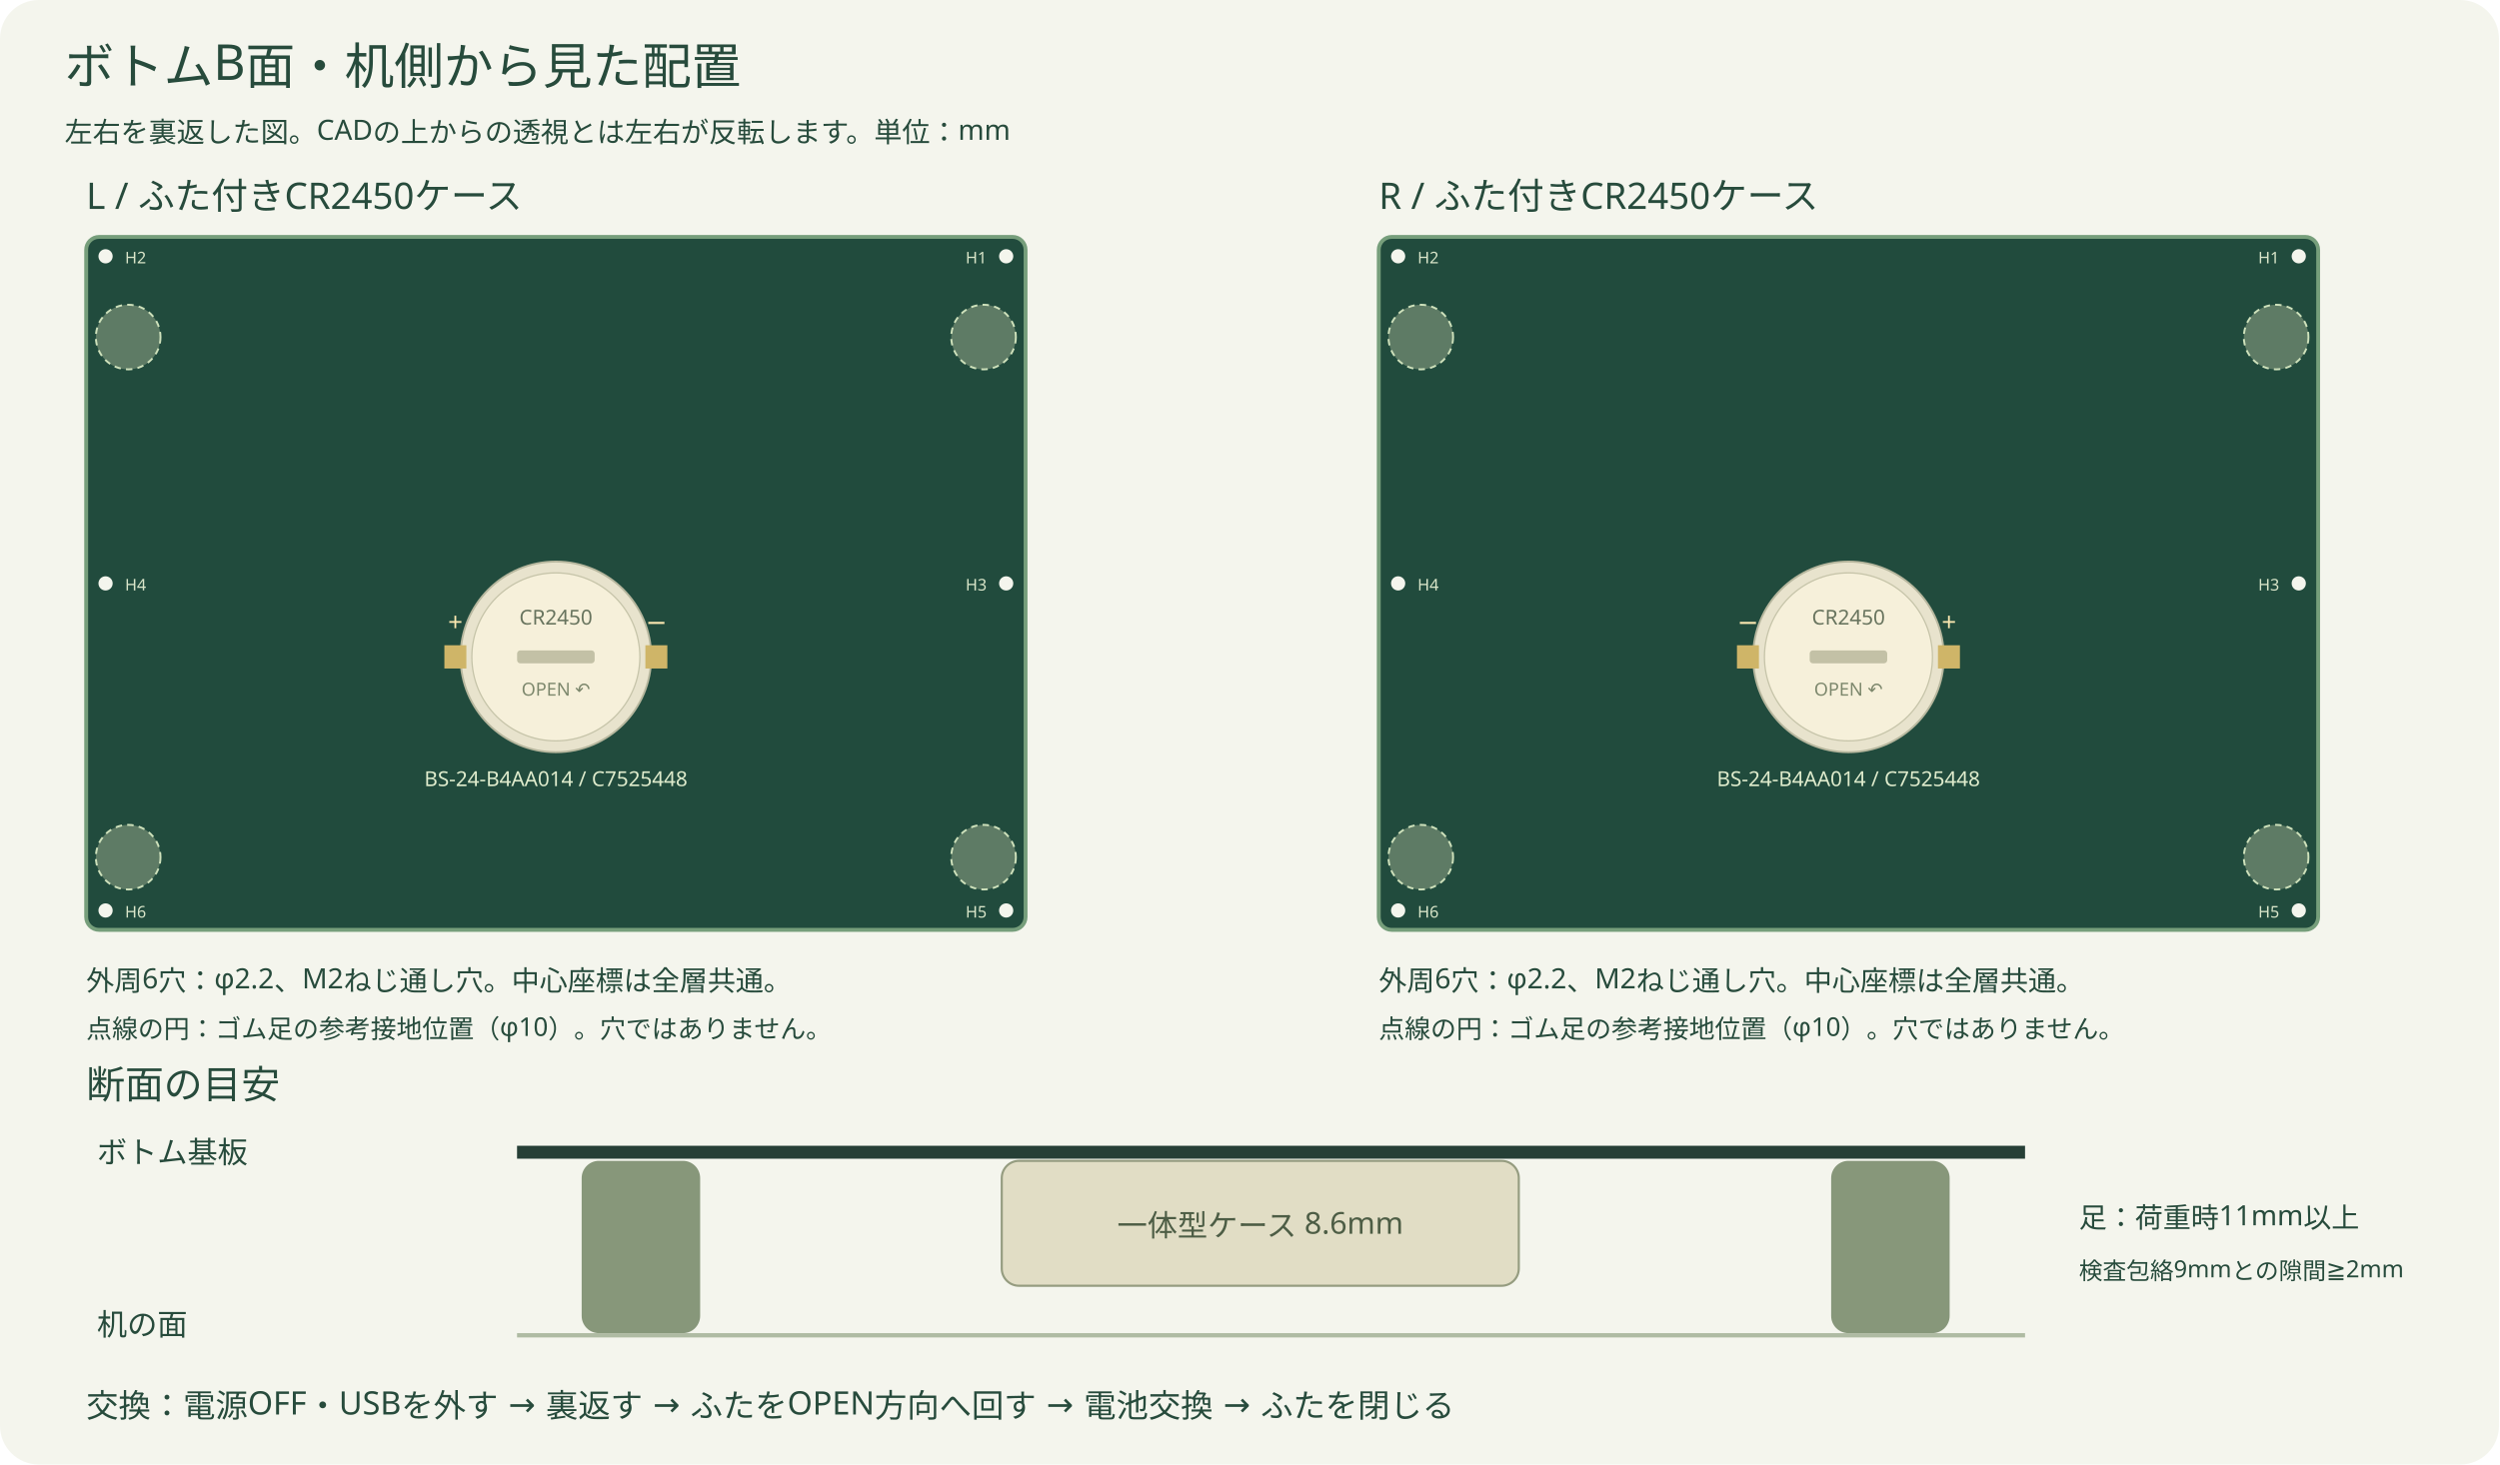
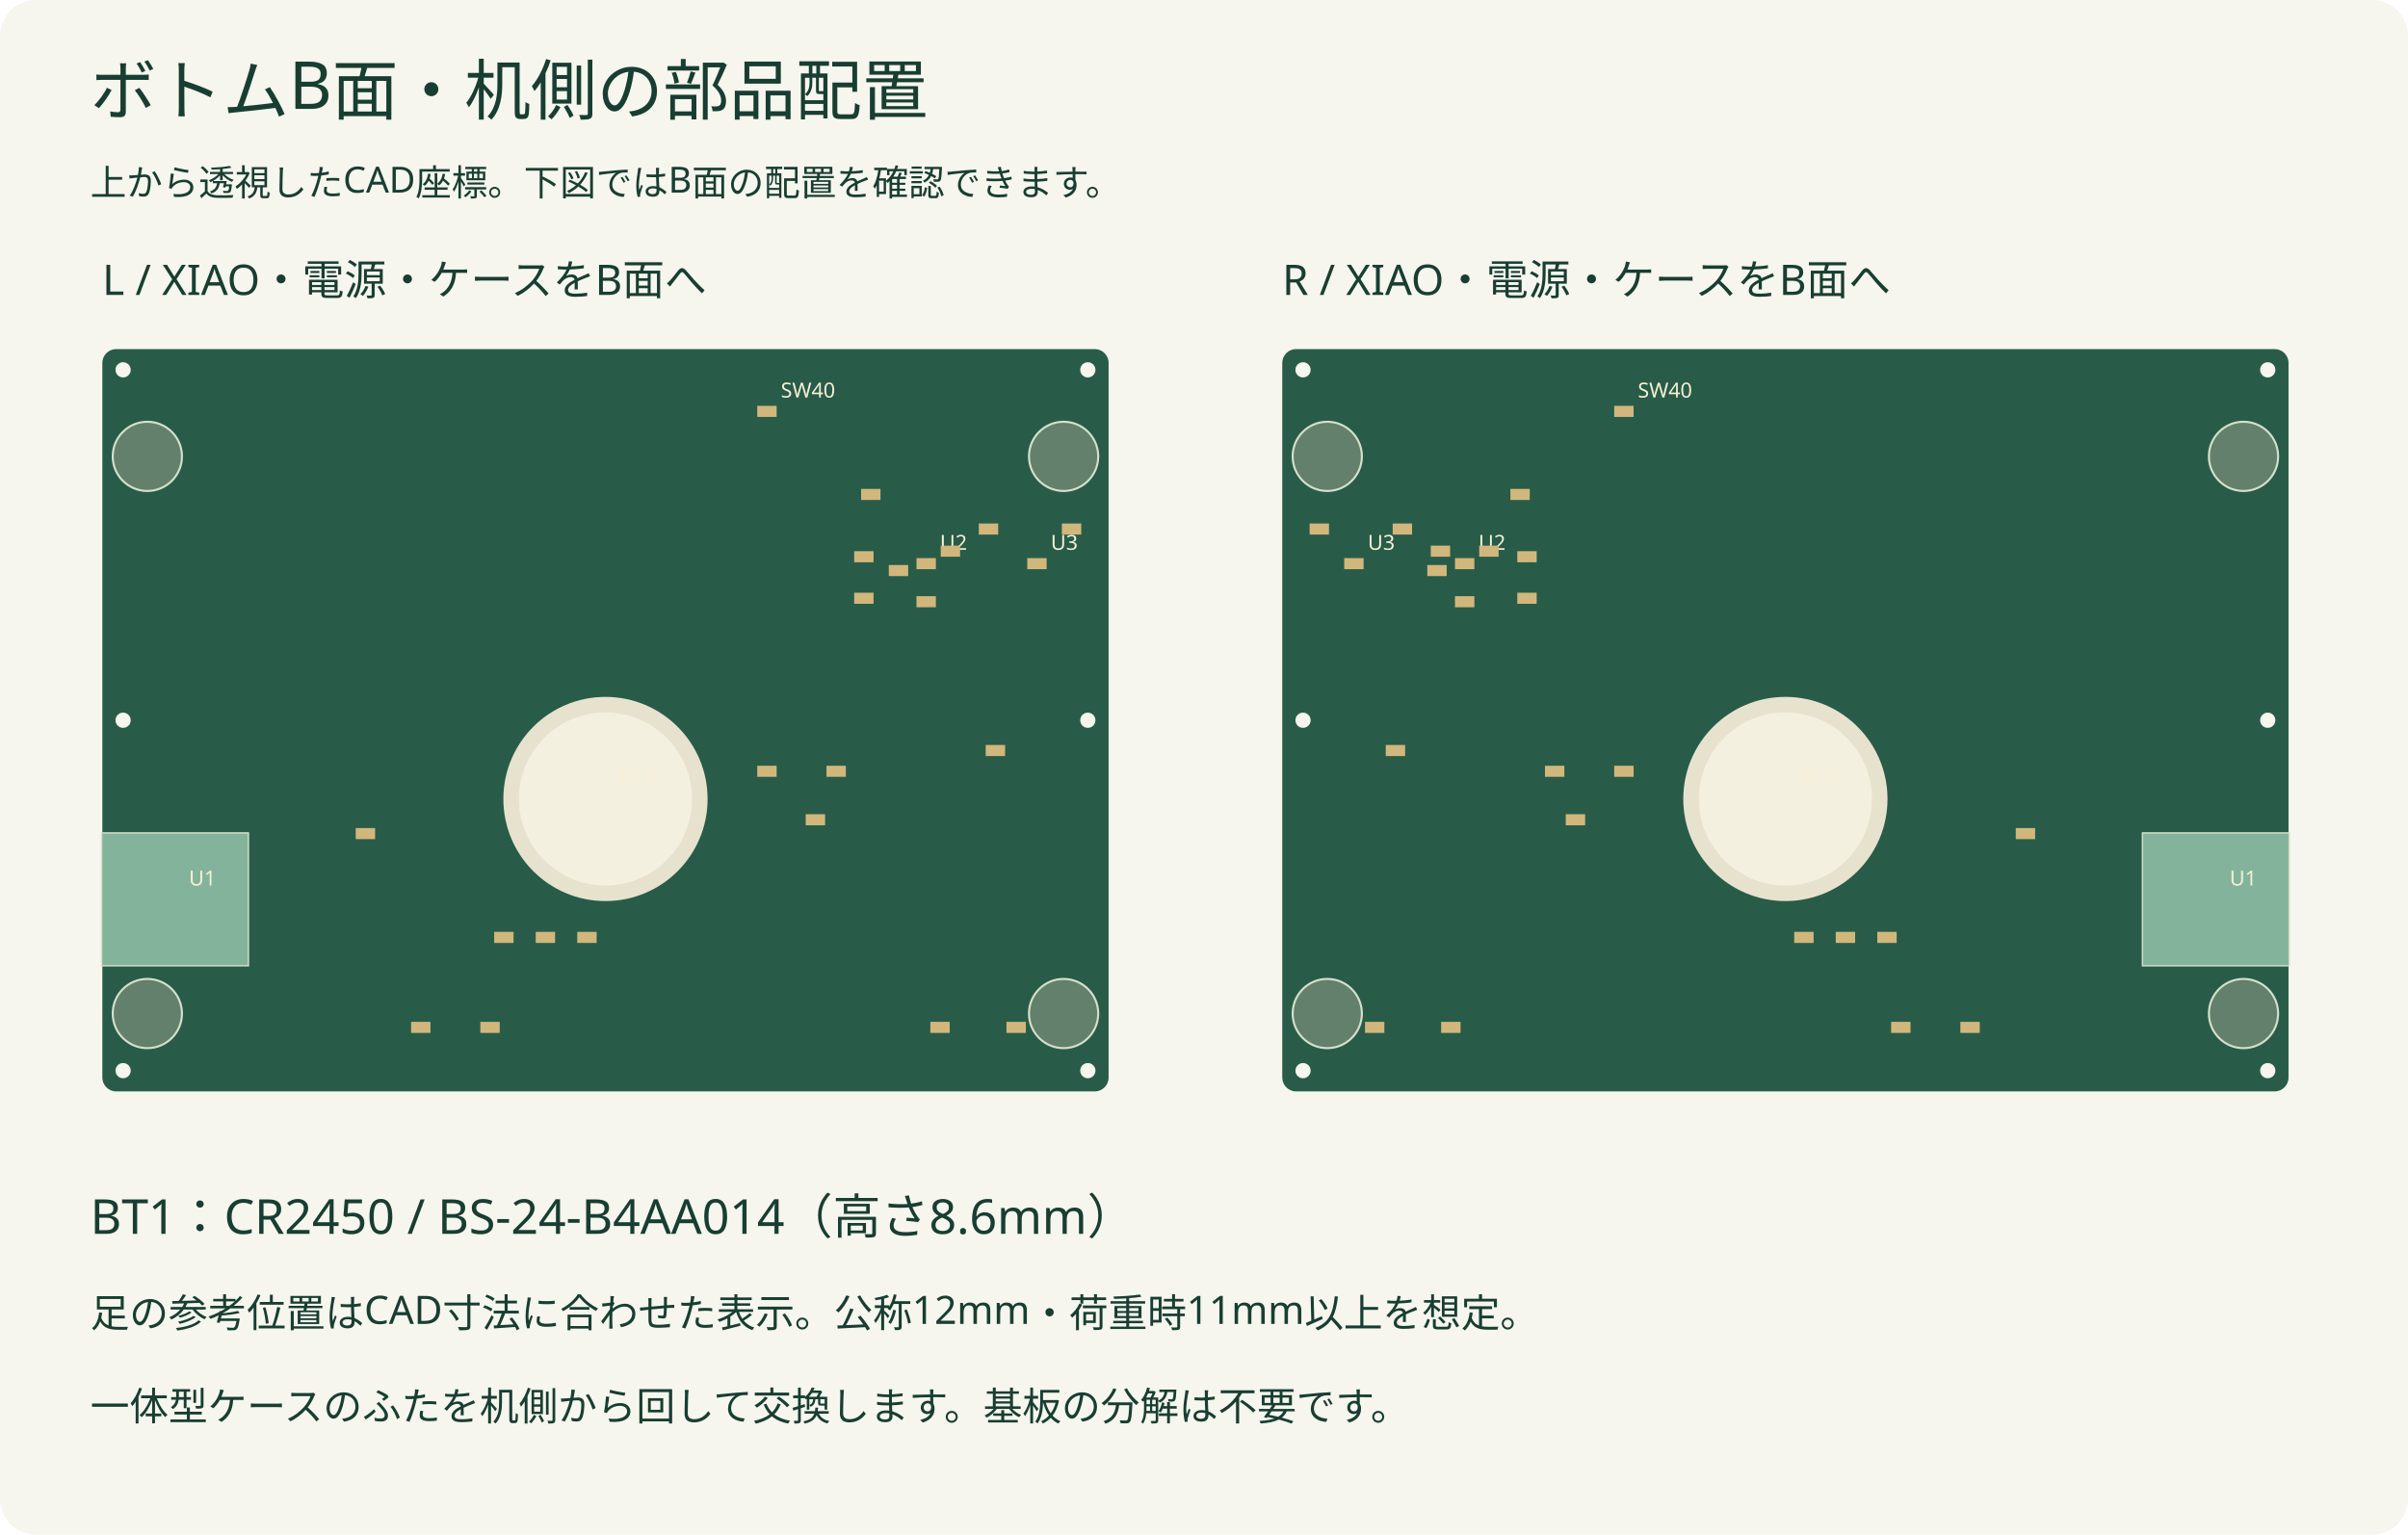
- <svg xmlns="http://www.w3.org/2000/svg" viewBox="0 0 1160 680">
-   <rect width="1160" height="680" rx="18" fill="#f4f5ed" />
-   <g font-family="Meiryo, Noto Sans JP, sans-serif">
-     <text x="30" y="39" font-size="23" fill="#274b3c">ボトムB面・机側から見た配置</text>
-     <text x="30" y="66" font-size="13" fill="#274b3c">左右を裏返した図。CADの上からの透視とは左右が反転します。単位：mm</text>
-     <text x="40" y="97" font-size="17" fill="#274b3c">L / ふた付きCR2450ケース</text>
-     <g transform="translate(40 110) scale(3)">
-       <rect width="145.35" height="107.25" rx="2" fill="#214b3d" stroke="#769e7b" stroke-width=".6" />
-       <circle cx="142.35" cy="3" r="1.1" fill="#f4f5ed" />
-       <text x="139.35" y="4.1" font-size="2.5" fill="#d9e5c9" text-anchor="end">H1</text>
-       <circle cx="3.0" cy="3" r="1.1" fill="#f4f5ed" />
-       <text x="6.0" y="4.1" font-size="2.5" fill="#d9e5c9" text-anchor="start">H2</text>
-       <circle cx="142.35" cy="53.625" r="1.1" fill="#f4f5ed" />
-       <text x="139.35" y="54.725" font-size="2.5" fill="#d9e5c9" text-anchor="end">H3</text>
-       <circle cx="3.0" cy="53.625" r="1.1" fill="#f4f5ed" />
-       <text x="6.0" y="54.725" font-size="2.5" fill="#d9e5c9" text-anchor="start">H4</text>
-       <circle cx="142.35" cy="104.25" r="1.1" fill="#f4f5ed" />
-       <text x="139.35" y="105.35" font-size="2.5" fill="#d9e5c9" text-anchor="end">H5</text>
-       <circle cx="3.0" cy="104.25" r="1.1" fill="#f4f5ed" />
-       <text x="6.0" y="105.35" font-size="2.5" fill="#d9e5c9" text-anchor="start">H6</text>
-       <circle cx="138.85" cy="15.5" r="5" fill="#9cad8e" fill-opacity=".5" stroke="#cee1bb" stroke-width=".3" stroke-dasharray="1 .8" />
-       <circle cx="6.5" cy="15.5" r="5" fill="#9cad8e" fill-opacity=".5" stroke="#cee1bb" stroke-width=".3" stroke-dasharray="1 .8" />
-       <circle cx="138.85" cy="96" r="5" fill="#9cad8e" fill-opacity=".5" stroke="#cee1bb" stroke-width=".3" stroke-dasharray="1 .8" />
-       <circle cx="6.5" cy="96" r="5" fill="#9cad8e" fill-opacity=".5" stroke="#cee1bb" stroke-width=".3" stroke-dasharray="1 .8" />
-       <circle cx="72.675" cy="65" r="14.75" fill="#e8e3cd" stroke="#b7b79e" stroke-width=".3" />
-       <circle cx="72.675" cy="65" r="13" fill="#f6f0da" stroke="#c6c4a9" stroke-width=".2" />
-       <rect x="66.675" y="64" width="12" height="2" rx=".5" fill="#c3c1a6" />
-       <text x="72.675" y="60" font-size="3.2" fill="#68745e" text-anchor="middle">CR2450</text>
-       <text x="72.675" y="71" font-size="2.8" fill="#7c876c" text-anchor="middle">OPEN ↶</text>
-       <text x="72.675" y="85" font-size="3.2" fill="#deebcc" text-anchor="middle">BS-24-B4AA014 / C7525448</text>
-       <rect x="55.425" y="63.2" width="3.4" height="3.6" fill="#cfb568" />
-       <text x="57.125" y="61" font-size="4" fill="#fae7b0" text-anchor="middle">+</text>
-       <rect x="86.525" y="63.2" width="3.4" height="3.6" fill="#cfb568" />
-       <text x="88.225" y="61" font-size="4" fill="#fae7b0" text-anchor="middle">−</text>
+ <svg xmlns="http://www.w3.org/2000/svg" viewBox="0 0 800 510">
+   <rect width="800" height="510" rx="12" fill="#f6f5ee" />
+   <g font-family="Meiryo,sans-serif" fill="#183e31">
+     <text x="30" y="38" font-size="22">ボトムB面・机側の部品配置</text>
+     <text x="30" y="65" font-size="12">上から透視したCAD座標。下図ではB面の配置を確認できます。</text>
+     <text x="34" y="98" font-size="14">L / XIAO・電源・ケースをB面へ</text>
+     <g transform="translate(34 116) scale(2.3)">
+       <rect width="145.35" height="107.25" rx="2" fill="#285c48" />
+       <circle cx="3.0" cy="3.0" r="1.1" fill="#f6f5ee" />
+       <circle cx="3.0" cy="104.25" r="1.1" fill="#f6f5ee" />
+       <circle cx="142.35" cy="53.625" r="1.1" fill="#f6f5ee" />
+       <circle cx="142.35" cy="3.0" r="1.1" fill="#f6f5ee" />
+       <circle cx="142.35" cy="104.25" r="1.1" fill="#f6f5ee" />
+       <circle cx="3.0" cy="53.625" r="1.1" fill="#f6f5ee" />
+       <rect x="44.6" y="97.2" width="2.8" height="1.6" fill="#d1b77c" />
+       <rect x="117.6" y="35.7" width="2.8" height="1.6" fill="#d1b77c" />
+       <rect x="119.6" y="97.2" width="2.8" height="1.6" fill="#d1b77c" />
+       <rect x="117.6" y="30.2" width="2.8" height="1.6" fill="#d1b77c" />
+       <text x="121.0" y="29.0" font-size="3" fill="#f5f0d5">U2</text>
+       <rect x="101.6" y="67.2" width="2.8" height="1.6" fill="#d1b77c" />
+       <rect x="113.6" y="31.2" width="2.8" height="1.6" fill="#d1b77c" />
+       <rect x="108.6" y="29.2" width="2.8" height="1.6" fill="#d1b77c" />
+       <rect x="126.6" y="25.2" width="2.8" height="1.6" fill="#d1b77c" />
+       <rect x="109.6" y="20.2" width="2.8" height="1.6" fill="#d1b77c" />
+       <circle cx="72.675" cy="65.0" r="14.75" fill="#e7e2ce" />
+       <circle cx="72.675" cy="65.0" r="12.5" fill="#f4f0df" />
+       <text x="74.675" y="63.0" font-size="3" fill="#f5f0d5">BT1</text>
+       <rect x="56.6" y="84.2" width="2.8" height="1.6" fill="#d1b77c" />
+       <rect x="104.6" y="60.2" width="2.8" height="1.6" fill="#d1b77c" />
+       <rect x="138.6" y="25.2" width="2.8" height="1.6" fill="#d1b77c" />
+       <rect x="130.6" y="97.2" width="2.8" height="1.6" fill="#d1b77c" />
+       <rect x="133.6" y="30.2" width="2.8" height="1.6" fill="#d1b77c" />
+       <text x="137.0" y="29.0" font-size="3" fill="#f5f0d5">U3</text>
+       <rect x="94.6" y="60.2" width="2.8" height="1.6" fill="#d1b77c" />
+       <rect x="36.6" y="69.2" width="2.8" height="1.6" fill="#d1b77c" />
+       <rect x="94.6" y="8.2" width="2.8" height="1.6" fill="#d1b77c" />
+       <text x="98.0" y="7.0" font-size="3" fill="#f5f0d5">SW40</text>
+       <rect x="68.6" y="84.2" width="2.8" height="1.6" fill="#d1b77c" />
+       <rect x="62.6" y="84.2" width="2.8" height="1.6" fill="#d1b77c" />
+       <rect x="121.1" y="28.4" width="2.8" height="1.6" fill="#d1b77c" />
+       <rect x="108.6" y="35.2" width="2.8" height="1.6" fill="#d1b77c" />
+       <rect x="127.6" y="57.2" width="2.8" height="1.6" fill="#d1b77c" />
+       <rect x="54.6" y="97.2" width="2.8" height="1.6" fill="#d1b77c" />
+       <rect x="-0.1" y="69.9" width="21.2" height="19.2" fill="#83b49b" stroke="#d5dfcb" stroke-width=".2" />
+       <text x="12.5" y="77.5" font-size="3" fill="#f5f0d5">U1</text>
+       <circle cx="6.5" cy="15.5" r="5" fill="#9da58e" fill-opacity=".5" stroke="#d5dfcb" stroke-width=".3" />
+       <circle cx="138.85" cy="15.5" r="5" fill="#9da58e" fill-opacity=".5" stroke="#d5dfcb" stroke-width=".3" />
+       <circle cx="6.5" cy="96" r="5" fill="#9da58e" fill-opacity=".5" stroke="#d5dfcb" stroke-width=".3" />
+       <circle cx="138.85" cy="96" r="5" fill="#9da58e" fill-opacity=".5" stroke="#d5dfcb" stroke-width=".3" />
    </g>
-     <text x="40" y="460" font-size="13" fill="#274b3c">外周6穴：φ2.2、M2ねじ通し穴。中心座標は全層共通。</text>
-     <text x="40" y="482" font-size="12" fill="#274b3c">点線の円：ゴム足の参考接地位置（φ10）。穴ではありません。</text>
-     <text x="640" y="97" font-size="17" fill="#274b3c">R / ふた付きCR2450ケース</text>
-     <g transform="translate(640 110) scale(3)">
-       <rect width="145.35" height="107.25" rx="2" fill="#214b3d" stroke="#769e7b" stroke-width=".6" />
-       <circle cx="142.35" cy="3" r="1.1" fill="#f4f5ed" />
-       <text x="139.35" y="4.1" font-size="2.5" fill="#d9e5c9" text-anchor="end">H1</text>
-       <circle cx="3.0" cy="3" r="1.1" fill="#f4f5ed" />
-       <text x="6.0" y="4.1" font-size="2.5" fill="#d9e5c9" text-anchor="start">H2</text>
-       <circle cx="142.35" cy="53.625" r="1.1" fill="#f4f5ed" />
-       <text x="139.35" y="54.725" font-size="2.5" fill="#d9e5c9" text-anchor="end">H3</text>
-       <circle cx="3.0" cy="53.625" r="1.1" fill="#f4f5ed" />
-       <text x="6.0" y="54.725" font-size="2.5" fill="#d9e5c9" text-anchor="start">H4</text>
-       <circle cx="142.35" cy="104.25" r="1.1" fill="#f4f5ed" />
-       <text x="139.35" y="105.35" font-size="2.5" fill="#d9e5c9" text-anchor="end">H5</text>
-       <circle cx="3.0" cy="104.25" r="1.1" fill="#f4f5ed" />
-       <text x="6.0" y="105.35" font-size="2.5" fill="#d9e5c9" text-anchor="start">H6</text>
-       <circle cx="138.85" cy="15.5" r="5" fill="#9cad8e" fill-opacity=".5" stroke="#cee1bb" stroke-width=".3" stroke-dasharray="1 .8" />
-       <circle cx="6.5" cy="15.5" r="5" fill="#9cad8e" fill-opacity=".5" stroke="#cee1bb" stroke-width=".3" stroke-dasharray="1 .8" />
-       <circle cx="138.85" cy="96" r="5" fill="#9cad8e" fill-opacity=".5" stroke="#cee1bb" stroke-width=".3" stroke-dasharray="1 .8" />
-       <circle cx="6.5" cy="96" r="5" fill="#9cad8e" fill-opacity=".5" stroke="#cee1bb" stroke-width=".3" stroke-dasharray="1 .8" />
-       <circle cx="72.675" cy="65" r="14.75" fill="#e8e3cd" stroke="#b7b79e" stroke-width=".3" />
-       <circle cx="72.675" cy="65" r="13" fill="#f6f0da" stroke="#c6c4a9" stroke-width=".2" />
-       <rect x="66.675" y="64" width="12" height="2" rx=".5" fill="#c3c1a6" />
-       <text x="72.675" y="60" font-size="3.2" fill="#68745e" text-anchor="middle">CR2450</text>
-       <text x="72.675" y="71" font-size="2.8" fill="#7c876c" text-anchor="middle">OPEN ↶</text>
-       <text x="72.675" y="85" font-size="3.2" fill="#deebcc" text-anchor="middle">BS-24-B4AA014 / C7525448</text>
-       <rect x="86.525" y="63.2" width="3.4" height="3.6" fill="#cfb568" />
-       <text x="88.225" y="61" font-size="4" fill="#fae7b0" text-anchor="middle">+</text>
-       <rect x="55.425" y="63.2" width="3.4" height="3.6" fill="#cfb568" />
-       <text x="57.125" y="61" font-size="4" fill="#fae7b0" text-anchor="middle">−</text>
+     <text x="426" y="98" font-size="14">R / XIAO・電源・ケースをB面へ</text>
+     <g transform="translate(426 116) scale(2.3)">
+       <rect width="145.35" height="107.25" rx="2" fill="#285c48" />
+       <circle cx="142.35" cy="104.25" r="1.1" fill="#f6f5ee" />
+       <circle cx="142.35" cy="3.0" r="1.1" fill="#f6f5ee" />
+       <circle cx="3.0" cy="53.625" r="1.1" fill="#f6f5ee" />
+       <circle cx="142.35" cy="53.625" r="1.1" fill="#f6f5ee" />
+       <circle cx="3.0" cy="104.25" r="1.1" fill="#f6f5ee" />
+       <circle cx="3.0" cy="3.0" r="1.1" fill="#f6f5ee" />
+       <rect x="24.95" y="30.2" width="2.8" height="1.6" fill="#d1b77c" />
+       <text x="28.35" y="29.0" font-size="3" fill="#f5f0d5">U2</text>
+       <rect x="85.95" y="84.2" width="2.8" height="1.6" fill="#d1b77c" />
+       <rect x="11.95" y="97.2" width="2.8" height="1.6" fill="#d1b77c" />
+       <rect x="24.95" y="35.7" width="2.8" height="1.6" fill="#d1b77c" />
+       <rect x="47.95" y="60.2" width="2.8" height="1.6" fill="#d1b77c" />
+       <rect x="32.95" y="20.2" width="2.8" height="1.6" fill="#d1b77c" />
+       <rect x="87.95" y="97.2" width="2.8" height="1.6" fill="#d1b77c" />
+       <rect x="14.95" y="57.2" width="2.8" height="1.6" fill="#d1b77c" />
+       <rect x="73.95" y="84.2" width="2.8" height="1.6" fill="#d1b77c" />
+       <rect x="33.95" y="35.2" width="2.8" height="1.6" fill="#d1b77c" />
+       <rect x="124.25" y="69.9" width="21.2" height="19.2" fill="#83b49b" stroke="#d5dfcb" stroke-width=".2" />
+       <text x="136.85" y="77.5" font-size="3" fill="#f5f0d5">U1</text>
+       <rect x="37.95" y="60.2" width="2.8" height="1.6" fill="#d1b77c" />
+       <rect x="21.45" y="28.4" width="2.8" height="1.6" fill="#d1b77c" />
+       <circle cx="72.675" cy="65.0" r="14.75" fill="#e7e2ce" />
+       <circle cx="72.675" cy="65.0" r="12.5" fill="#f4f0df" />
+       <text x="74.675" y="63.0" font-size="3" fill="#f5f0d5">BT1</text>
+       <rect x="97.95" y="97.2" width="2.8" height="1.6" fill="#d1b77c" />
+       <rect x="33.95" y="29.2" width="2.8" height="1.6" fill="#d1b77c" />
+       <rect x="28.45" y="28.4" width="2.8" height="1.6" fill="#d1b77c" />
+       <rect x="20.95" y="31.2" width="2.8" height="1.6" fill="#d1b77c" />
+       <rect x="79.95" y="84.2" width="2.8" height="1.6" fill="#d1b77c" />
+       <rect x="8.95" y="30.2" width="2.8" height="1.6" fill="#d1b77c" />
+       <text x="12.35" y="29.0" font-size="3" fill="#f5f0d5">U3</text>
+       <rect x="47.95" y="8.2" width="2.8" height="1.6" fill="#d1b77c" />
+       <text x="51.35" y="7.0" font-size="3" fill="#f5f0d5">SW40</text>
+       <rect x="40.95" y="67.2" width="2.8" height="1.6" fill="#d1b77c" />
+       <rect x="105.95" y="69.2" width="2.8" height="1.6" fill="#d1b77c" />
+       <rect x="3.95" y="25.2" width="2.8" height="1.6" fill="#d1b77c" />
+       <rect x="22.95" y="97.2" width="2.8" height="1.6" fill="#d1b77c" />
+       <rect x="15.95" y="25.2" width="2.8" height="1.6" fill="#d1b77c" />
+       <circle cx="6.5" cy="15.5" r="5" fill="#9da58e" fill-opacity=".5" stroke="#d5dfcb" stroke-width=".3" />
+       <circle cx="138.85" cy="15.5" r="5" fill="#9da58e" fill-opacity=".5" stroke="#d5dfcb" stroke-width=".3" />
+       <circle cx="6.5" cy="96" r="5" fill="#9da58e" fill-opacity=".5" stroke="#d5dfcb" stroke-width=".3" />
+       <circle cx="138.85" cy="96" r="5" fill="#9da58e" fill-opacity=".5" stroke="#d5dfcb" stroke-width=".3" />
    </g>
-     <text x="640" y="460" font-size="13" fill="#274b3c">外周6穴：φ2.2、M2ねじ通し穴。中心座標は全層共通。</text>
-     <text x="640" y="482" font-size="12" fill="#274b3c">点線の円：ゴム足の参考接地位置（φ10）。穴ではありません。</text>
-     <text x="40" y="510" font-size="18" fill="#274b3c">断面の目安</text>
-     <path d="M240 535h700" stroke="#263f36" stroke-width="6" />
-     <text x="45" y="540" font-size="14" fill="#274b3c">ボトム基板</text>
-     <rect x="465" y="539" width="240" height="58" rx="8" fill="#e1ddc5" stroke="#959c80" />
-     <text x="585" y="574" font-size="14" fill="#4d5d45" text-anchor="middle">一体型ケース 8.6mm</text>
-     <rect x="270" y="539" width="55" height="80" rx="8" fill="#87977a" />
-     <rect x="850" y="539" width="55" height="80" rx="8" fill="#87977a" />
-     <path d="M240 620h700" stroke="#afbba3" stroke-width="2" />
-     <text x="45" y="620" font-size="14" fill="#274b3c">机の面</text>
-     <text x="965" y="570" font-size="13" fill="#274b3c">足：荷重時11mm以上</text>
-     <text x="965" y="594" font-size="11" fill="#274b3c">検査包絡9mmとの隙間≧2mm</text>
-     <text x="40" y="658" font-size="15" fill="#274b3c">交換：電源OFF・USBを外す → 裏返す → ふたをOPEN方向へ回す → 電池交換 → ふたを閉じる</text>
+     <text x="30" y="410" font-size="16">BT1：CR2450 / BS-24-B4AA014（高さ8.6mm）</text>
+     <text x="30" y="441" font-size="13">足の参考位置はCAD寸法に合わせた表示。公称12mm・荷重時11mm以上を想定。</text>
+     <text x="30" y="472" font-size="13">一体型ケースのふたを机側から回して交換します。基板の分解は不要です。</text>
  </g>
</svg>
